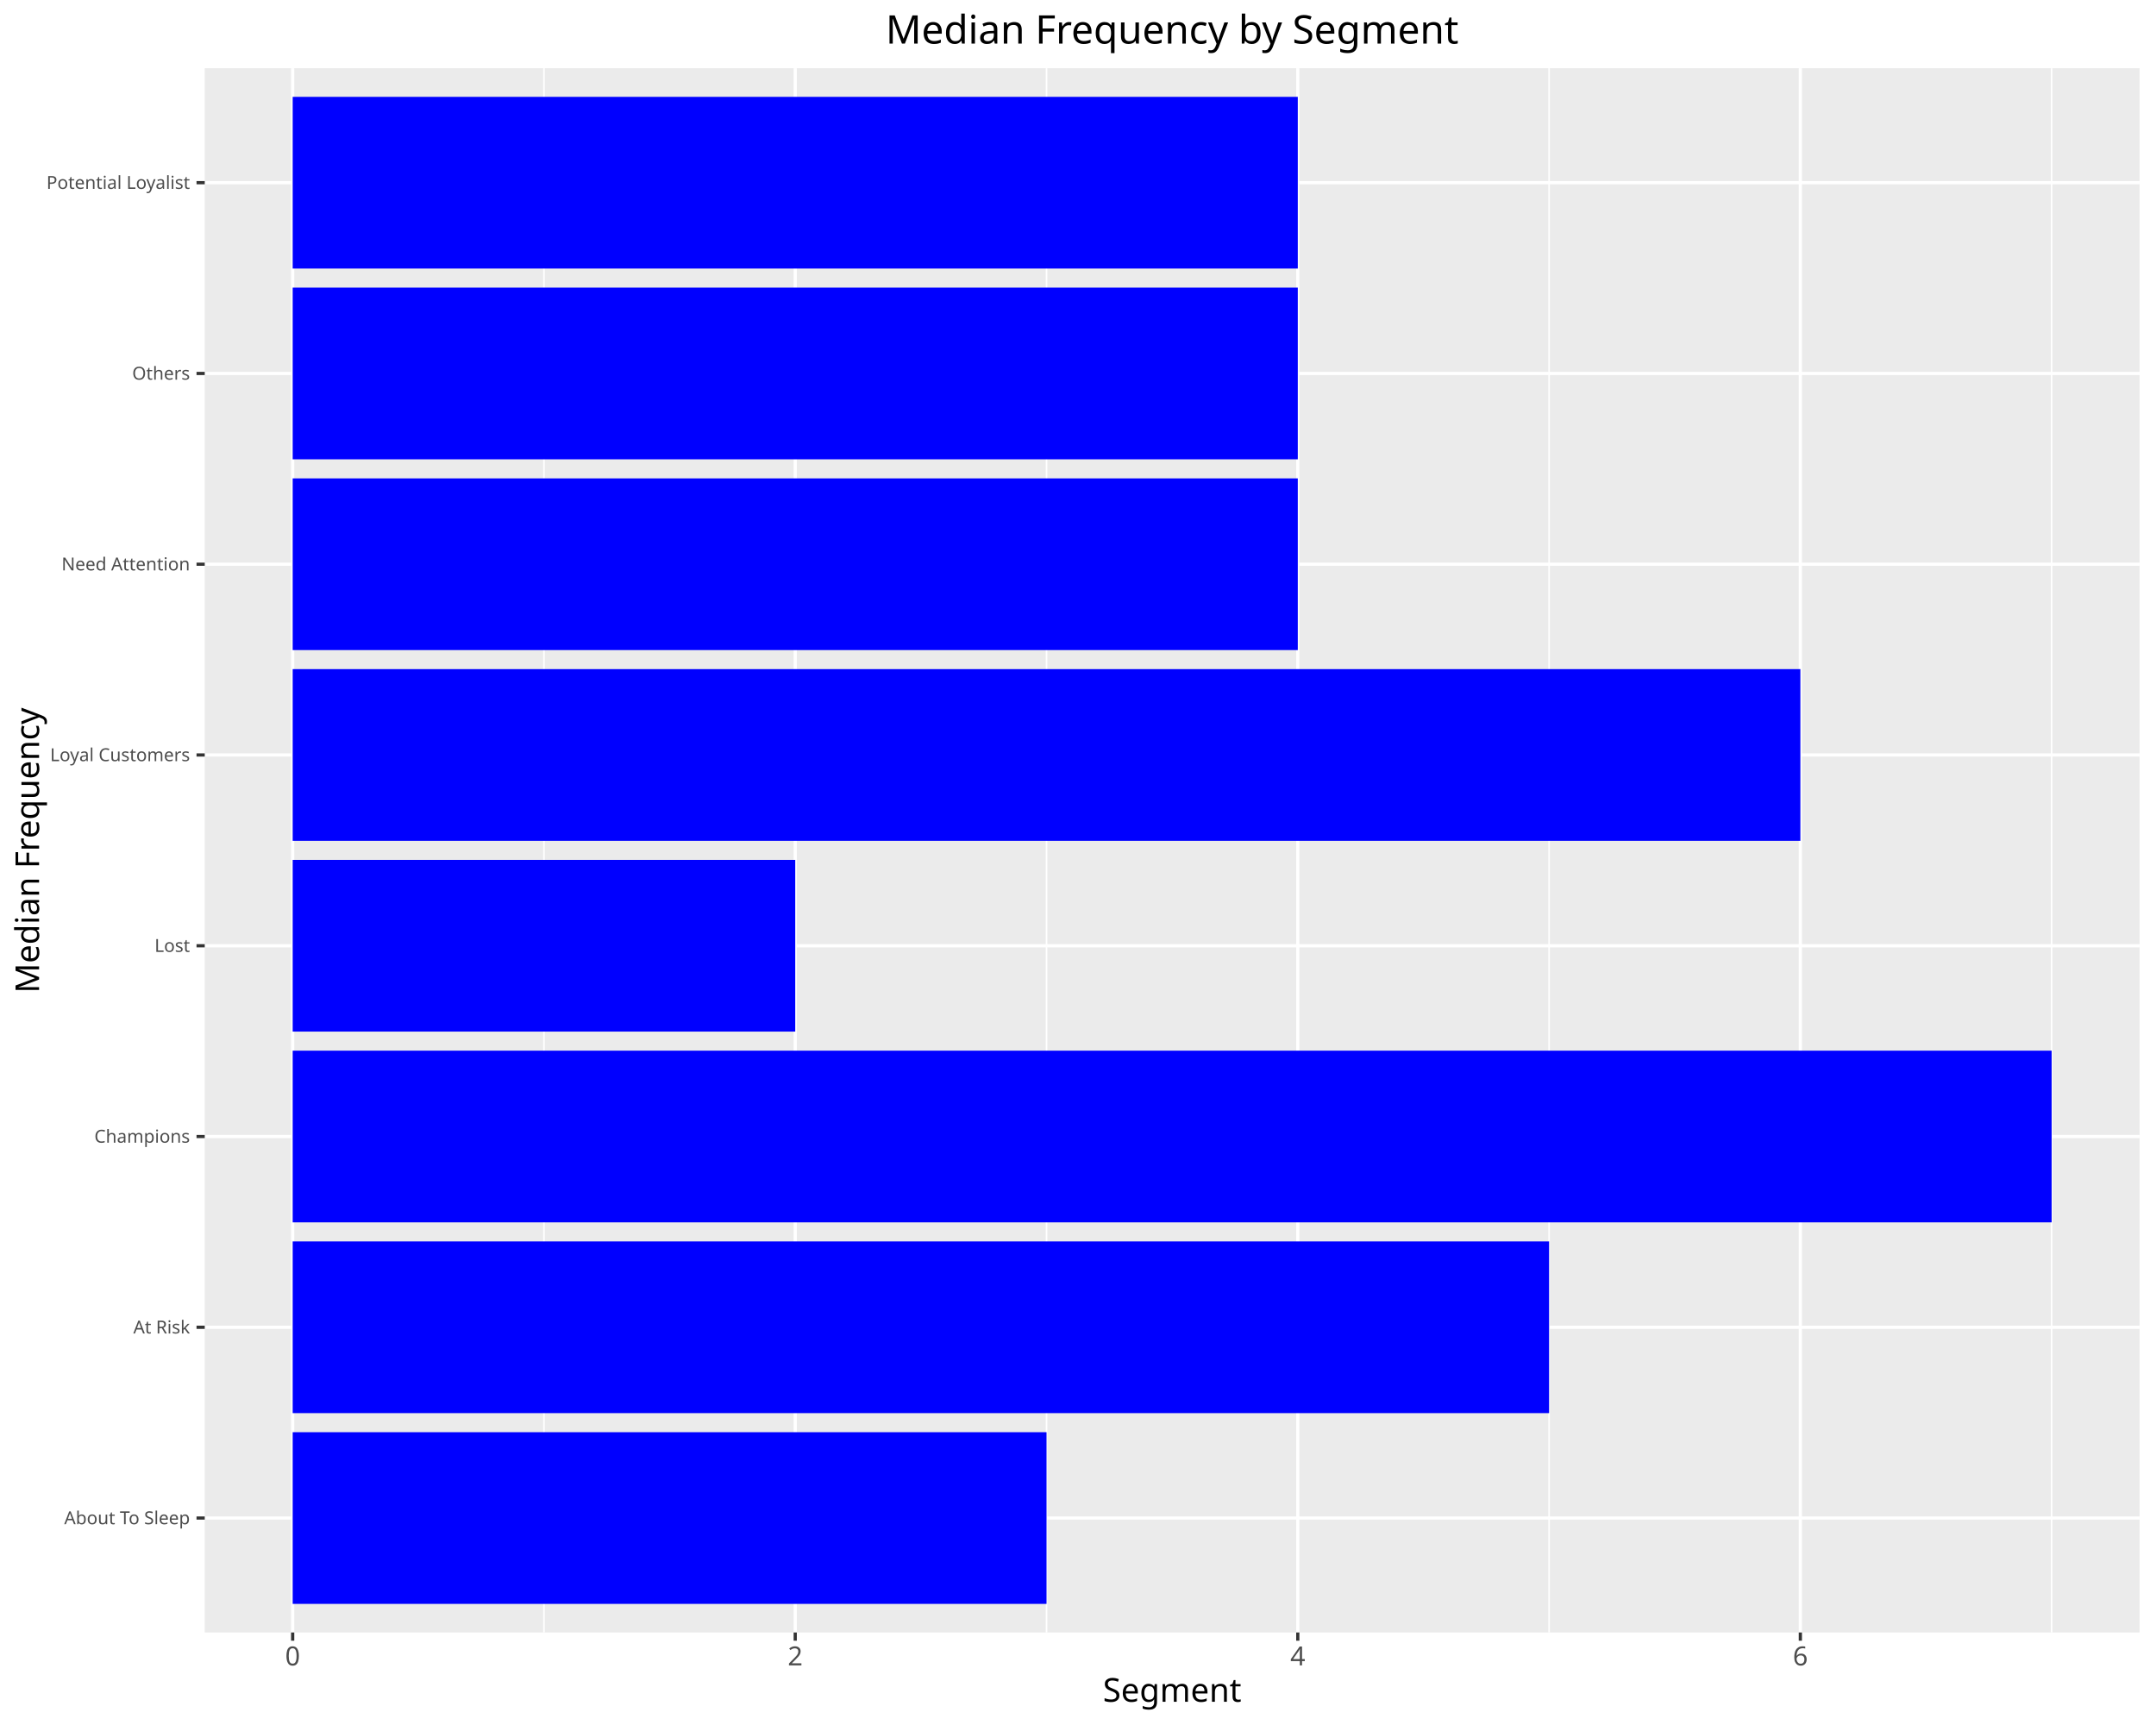
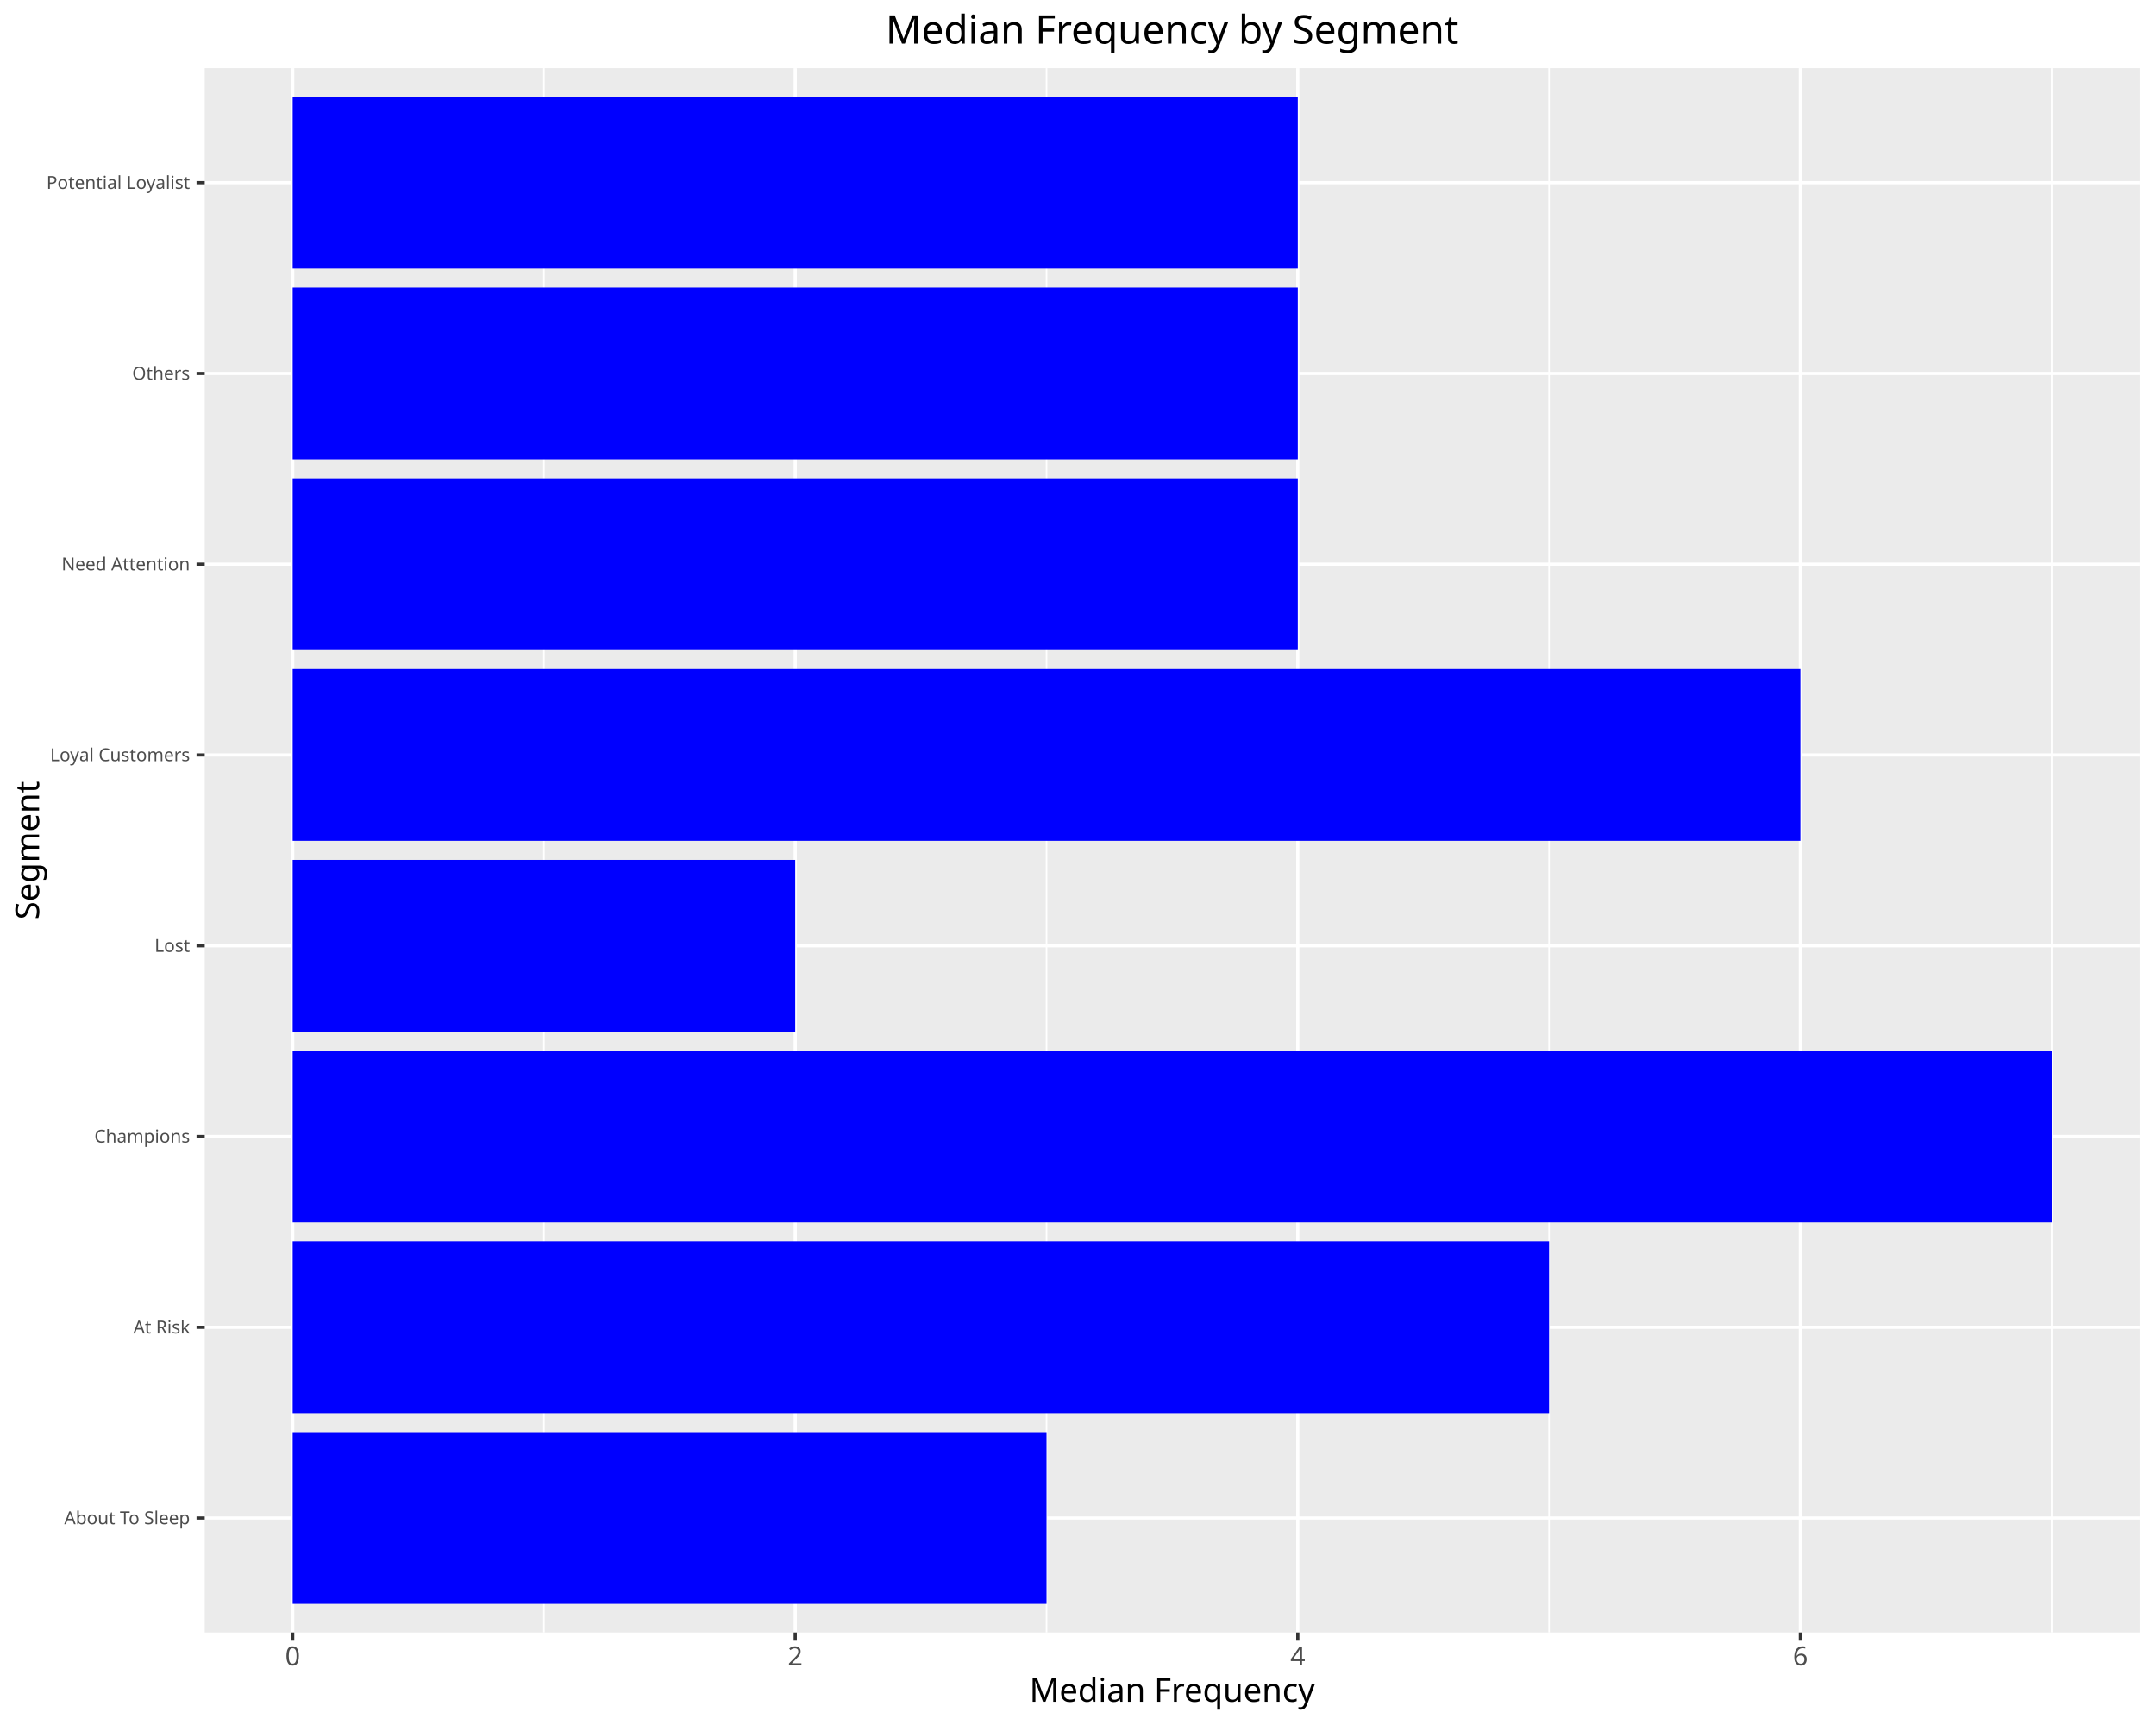
<svg xmlns="http://www.w3.org/2000/svg" class="svglite" data-engine-version="2.0" width="720.00pt" height="576.00pt" viewBox="0 0 720.00 576.00">
  <defs>
    <style type="text/css">
    .svglite line, .svglite polyline, .svglite polygon, .svglite path, .svglite rect, .svglite circle {
      fill: none;
      stroke: #000000;
      stroke-linecap: round;
      stroke-linejoin: round;
      stroke-miterlimit: 10.00;
    }
  </style>
  </defs>
  <rect width="100%" height="100%" style="stroke: none; fill: #FFFFFF;" />
  <defs>
    <clipPath id="cpMC4wMHw3MjAuMDB8MC4wMHw1NzYuMDA=">
      <rect x="0.00" y="0.00" width="720.00" height="576.00" />
    </clipPath>
  </defs>
  <g clip-path="url(#cpMC4wMHw3MjAuMDB8MC4wMHw1NzYuMDA=)">
    <rect x="0.00" y="0.00" width="720.00" height="576.00" style="stroke-width: 1.07; stroke: #FFFFFF; fill: #FFFFFF;" />
  </g>
  <defs>
    <clipPath id="cpNjguMzd8NzE0LjUyfDIyLjc4fDU0NS4xMQ==">
      <rect x="68.37" y="22.78" width="646.15" height="522.33" />
    </clipPath>
  </defs>
  <g clip-path="url(#cpNjguMzd8NzE0LjUyfDIyLjc4fDU0NS4xMQ==)">
    <rect x="68.37" y="22.78" width="646.15" height="522.33" style="stroke-width: 1.07; stroke: none; fill: #EBEBEB;" />
    <polyline points="181.65,545.11 181.65,22.78 " style="stroke-width: 0.53; stroke: #FFFFFF; stroke-linecap: butt;" />
    <polyline points="349.49,545.11 349.49,22.78 " style="stroke-width: 0.53; stroke: #FFFFFF; stroke-linecap: butt;" />
    <polyline points="517.32,545.11 517.32,22.78 " style="stroke-width: 0.53; stroke: #FFFFFF; stroke-linecap: butt;" />
    <polyline points="685.15,545.11 685.15,22.78 " style="stroke-width: 0.53; stroke: #FFFFFF; stroke-linecap: butt;" />
    <polyline points="68.37,506.89 714.52,506.89 " style="stroke-width: 1.07; stroke: #FFFFFF; stroke-linecap: butt;" />
    <polyline points="68.37,443.19 714.52,443.19 " style="stroke-width: 1.07; stroke: #FFFFFF; stroke-linecap: butt;" />
    <polyline points="68.37,379.50 714.52,379.50 " style="stroke-width: 1.07; stroke: #FFFFFF; stroke-linecap: butt;" />
    <polyline points="68.37,315.80 714.52,315.80 " style="stroke-width: 1.07; stroke: #FFFFFF; stroke-linecap: butt;" />
    <polyline points="68.37,252.10 714.52,252.10 " style="stroke-width: 1.07; stroke: #FFFFFF; stroke-linecap: butt;" />
    <polyline points="68.37,188.40 714.52,188.40 " style="stroke-width: 1.07; stroke: #FFFFFF; stroke-linecap: butt;" />
    <polyline points="68.37,124.70 714.52,124.70 " style="stroke-width: 1.07; stroke: #FFFFFF; stroke-linecap: butt;" />
    <polyline points="68.37,61.00 714.52,61.00 " style="stroke-width: 1.07; stroke: #FFFFFF; stroke-linecap: butt;" />
    <polyline points="97.74,545.11 97.74,22.78 " style="stroke-width: 1.07; stroke: #FFFFFF; stroke-linecap: butt;" />
    <polyline points="265.57,545.11 265.57,22.78 " style="stroke-width: 1.07; stroke: #FFFFFF; stroke-linecap: butt;" />
    <polyline points="433.40,545.11 433.40,22.78 " style="stroke-width: 1.07; stroke: #FFFFFF; stroke-linecap: butt;" />
    <polyline points="601.23,545.11 601.23,22.78 " style="stroke-width: 1.07; stroke: #FFFFFF; stroke-linecap: butt;" />
    <rect x="97.74" y="287.13" width="167.83" height="57.33" style="stroke-width: 1.07; stroke: none; stroke-linecap: butt; stroke-linejoin: miter; fill: #0000FF;" />
    <rect x="97.74" y="478.23" width="251.75" height="57.33" style="stroke-width: 1.07; stroke: none; stroke-linecap: butt; stroke-linejoin: miter; fill: #0000FF;" />
    <rect x="97.74" y="159.74" width="335.66" height="57.33" style="stroke-width: 1.07; stroke: none; stroke-linecap: butt; stroke-linejoin: miter; fill: #0000FF;" />
    <rect x="97.74" y="32.34" width="335.66" height="57.33" style="stroke-width: 1.07; stroke: none; stroke-linecap: butt; stroke-linejoin: miter; fill: #0000FF;" />
    <rect x="97.74" y="96.04" width="335.66" height="57.33" style="stroke-width: 1.07; stroke: none; stroke-linecap: butt; stroke-linejoin: miter; fill: #0000FF;" />
    <rect x="97.74" y="414.53" width="419.58" height="57.33" style="stroke-width: 1.07; stroke: none; stroke-linecap: butt; stroke-linejoin: miter; fill: #0000FF;" />
    <rect x="97.74" y="223.43" width="503.50" height="57.33" style="stroke-width: 1.07; stroke: none; stroke-linecap: butt; stroke-linejoin: miter; fill: #0000FF;" />
    <rect x="97.74" y="350.83" width="587.41" height="57.33" style="stroke-width: 1.07; stroke: none; stroke-linecap: butt; stroke-linejoin: miter; fill: #0000FF;" />
  </g>
  <g clip-path="url(#cpMC4wMHw3MjAuMDB8MC4wMHw1NzYuMDA=)">
    <text x="63.44" y="508.96" text-anchor="end" style="font-size: 6.00px; fill: #4D4D4D; font-family: sans;" textLength="41.36px" lengthAdjust="spacingAndGlyphs">About To Sleep</text>
    <text x="63.44" y="445.26" text-anchor="end" style="font-size: 6.00px; fill: #4D4D4D; font-family: sans;" textLength="19.01px" lengthAdjust="spacingAndGlyphs">At Risk</text>
    <text x="63.44" y="381.56" text-anchor="end" style="font-size: 6.00px; fill: #4D4D4D; font-family: sans;" textLength="30.36px" lengthAdjust="spacingAndGlyphs">Champions</text>
    <text x="63.44" y="317.86" text-anchor="end" style="font-size: 6.00px; fill: #4D4D4D; font-family: sans;" textLength="11.34px" lengthAdjust="spacingAndGlyphs">Lost</text>
    <text x="63.44" y="254.16" text-anchor="end" style="font-size: 6.00px; fill: #4D4D4D; font-family: sans;" textLength="45.03px" lengthAdjust="spacingAndGlyphs">Loyal Customers</text>
    <text x="63.44" y="190.46" text-anchor="end" style="font-size: 6.00px; fill: #4D4D4D; font-family: sans;" textLength="39.70px" lengthAdjust="spacingAndGlyphs">Need Attention</text>
    <text x="63.44" y="126.77" text-anchor="end" style="font-size: 6.00px; fill: #4D4D4D; font-family: sans;" textLength="18.01px" lengthAdjust="spacingAndGlyphs">Others</text>
    <text x="63.44" y="63.07" text-anchor="end" style="font-size: 6.00px; fill: #4D4D4D; font-family: sans;" textLength="45.36px" lengthAdjust="spacingAndGlyphs">Potential Loyalist</text>
    <polyline points="65.63,506.89 68.37,506.89 " style="stroke-width: 1.07; stroke: #333333; stroke-linecap: butt;" />
    <polyline points="65.63,443.19 68.37,443.19 " style="stroke-width: 1.07; stroke: #333333; stroke-linecap: butt;" />
    <polyline points="65.63,379.50 68.37,379.50 " style="stroke-width: 1.07; stroke: #333333; stroke-linecap: butt;" />
    <polyline points="65.63,315.80 68.37,315.80 " style="stroke-width: 1.07; stroke: #333333; stroke-linecap: butt;" />
    <polyline points="65.63,252.10 68.37,252.10 " style="stroke-width: 1.07; stroke: #333333; stroke-linecap: butt;" />
    <polyline points="65.63,188.40 68.37,188.40 " style="stroke-width: 1.07; stroke: #333333; stroke-linecap: butt;" />
    <polyline points="65.63,124.70 68.37,124.70 " style="stroke-width: 1.07; stroke: #333333; stroke-linecap: butt;" />
    <polyline points="65.63,61.00 68.37,61.00 " style="stroke-width: 1.07; stroke: #333333; stroke-linecap: butt;" />
    <polyline points="97.74,547.85 97.74,545.11 " style="stroke-width: 1.07; stroke: #333333; stroke-linecap: butt;" />
    <polyline points="265.57,547.85 265.57,545.11 " style="stroke-width: 1.07; stroke: #333333; stroke-linecap: butt;" />
    <polyline points="433.40,547.85 433.40,545.11 " style="stroke-width: 1.07; stroke: #333333; stroke-linecap: butt;" />
    <polyline points="601.23,547.85 601.23,545.11 " style="stroke-width: 1.07; stroke: #333333; stroke-linecap: butt;" />
    <text x="97.74" y="556.10" text-anchor="middle" style="font-size: 8.80px; fill: #4D4D4D; font-family: sans;" textLength="4.89px" lengthAdjust="spacingAndGlyphs">0</text>
    <text x="265.57" y="556.10" text-anchor="middle" style="font-size: 8.80px; fill: #4D4D4D; font-family: sans;" textLength="4.89px" lengthAdjust="spacingAndGlyphs">2</text>
    <text x="433.40" y="556.10" text-anchor="middle" style="font-size: 8.80px; fill: #4D4D4D; font-family: sans;" textLength="4.89px" lengthAdjust="spacingAndGlyphs">4</text>
    <text x="601.23" y="556.10" text-anchor="middle" style="font-size: 8.80px; fill: #4D4D4D; font-family: sans;" textLength="4.89px" lengthAdjust="spacingAndGlyphs">6</text>
-     <text x="391.44" y="568.24" text-anchor="middle" style="font-size: 11.00px; font-family: sans;" textLength="44.04px" lengthAdjust="spacingAndGlyphs">Segment</text>
-     <text transform="translate(13.05,283.95) rotate(-90)" text-anchor="middle" style="font-size: 11.00px; font-family: sans;" textLength="91.12px" lengthAdjust="spacingAndGlyphs">Median Frequency</text>
-     <text x="391.44" y="14.56" text-anchor="middle" style="font-size: 13.20px; font-family: sans;" textLength="183.47px" lengthAdjust="spacingAndGlyphs">Median Frequency by Segment</text>
+     <text x="391.44" y="568.24" text-anchor="middle" style="font-size: 11.00px; font-family: sans;" textLength="91.12px" lengthAdjust="spacingAndGlyphs">Median Frequency</text>
+     <text transform="translate(13.05,283.95) rotate(-90)" text-anchor="middle" style="font-size: 11.00px; font-family: sans;" textLength="44.04px" lengthAdjust="spacingAndGlyphs">Segment</text>
+     <text x="391.44" y="14.56" text-anchor="middle" style="font-size: 13.20px; font-family: sans;" textLength="187.13px" lengthAdjust="spacingAndGlyphs">Median Frequency  by Segment</text>
  </g>
</svg>
